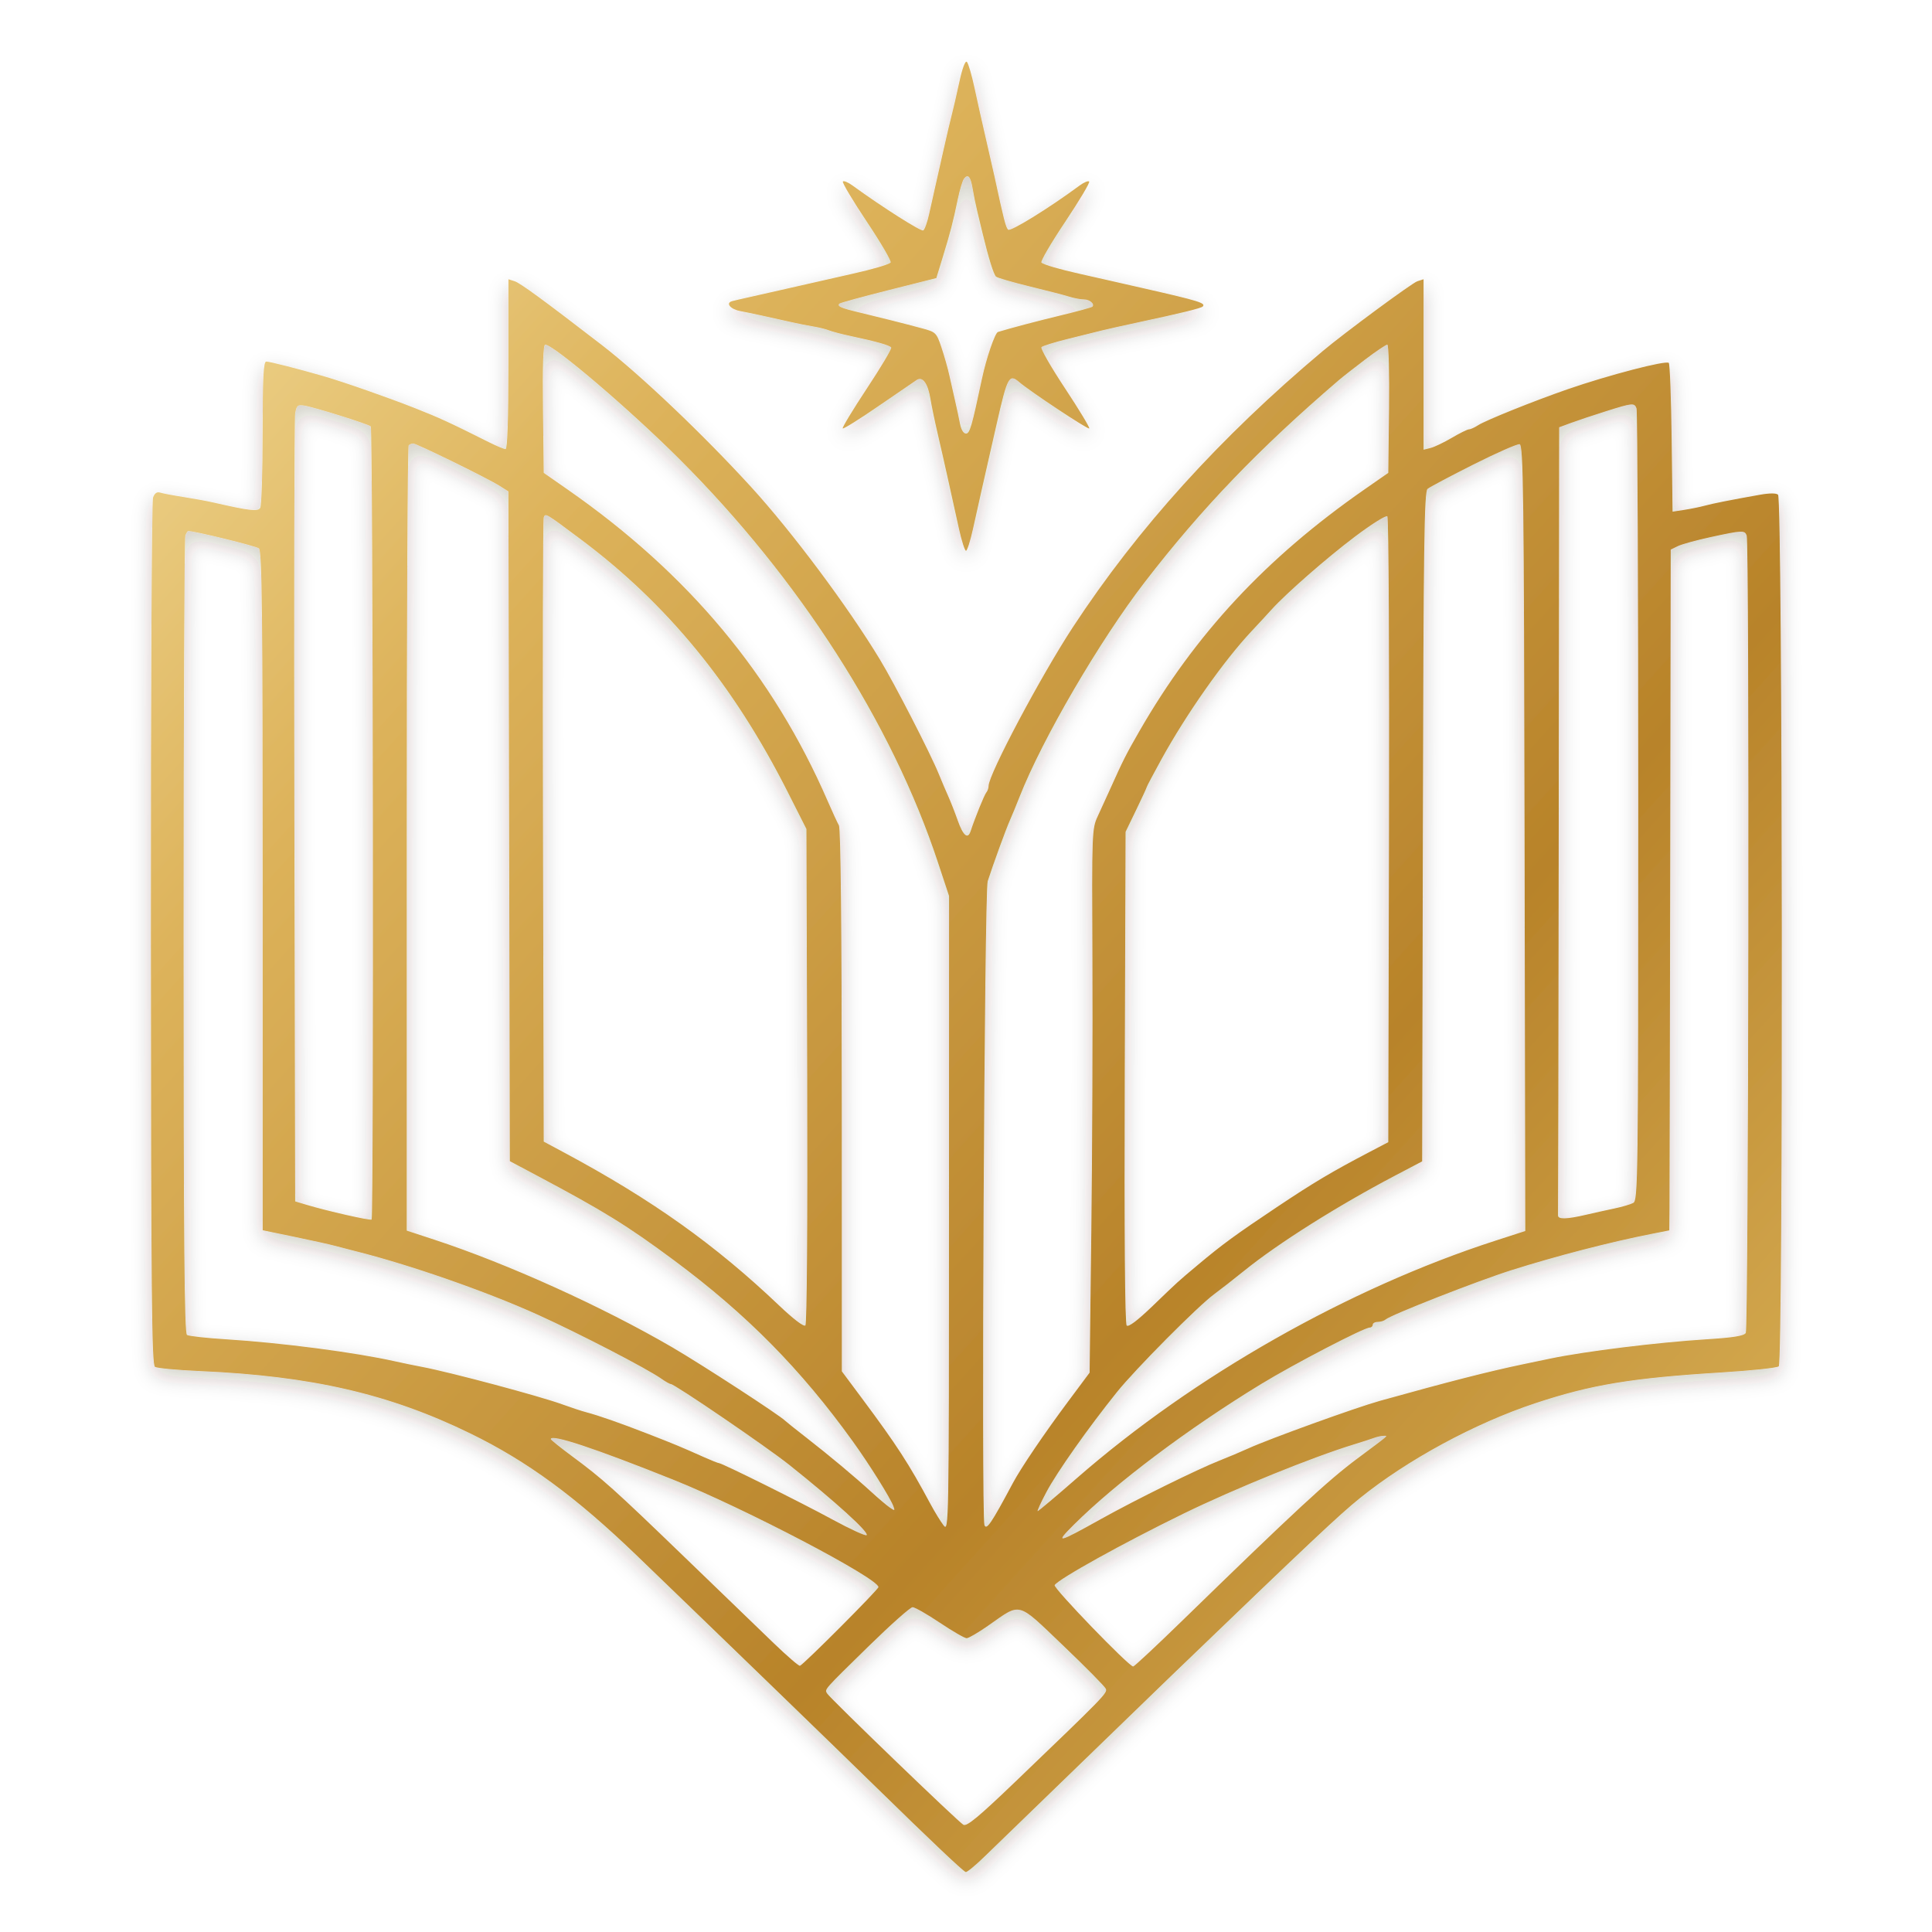
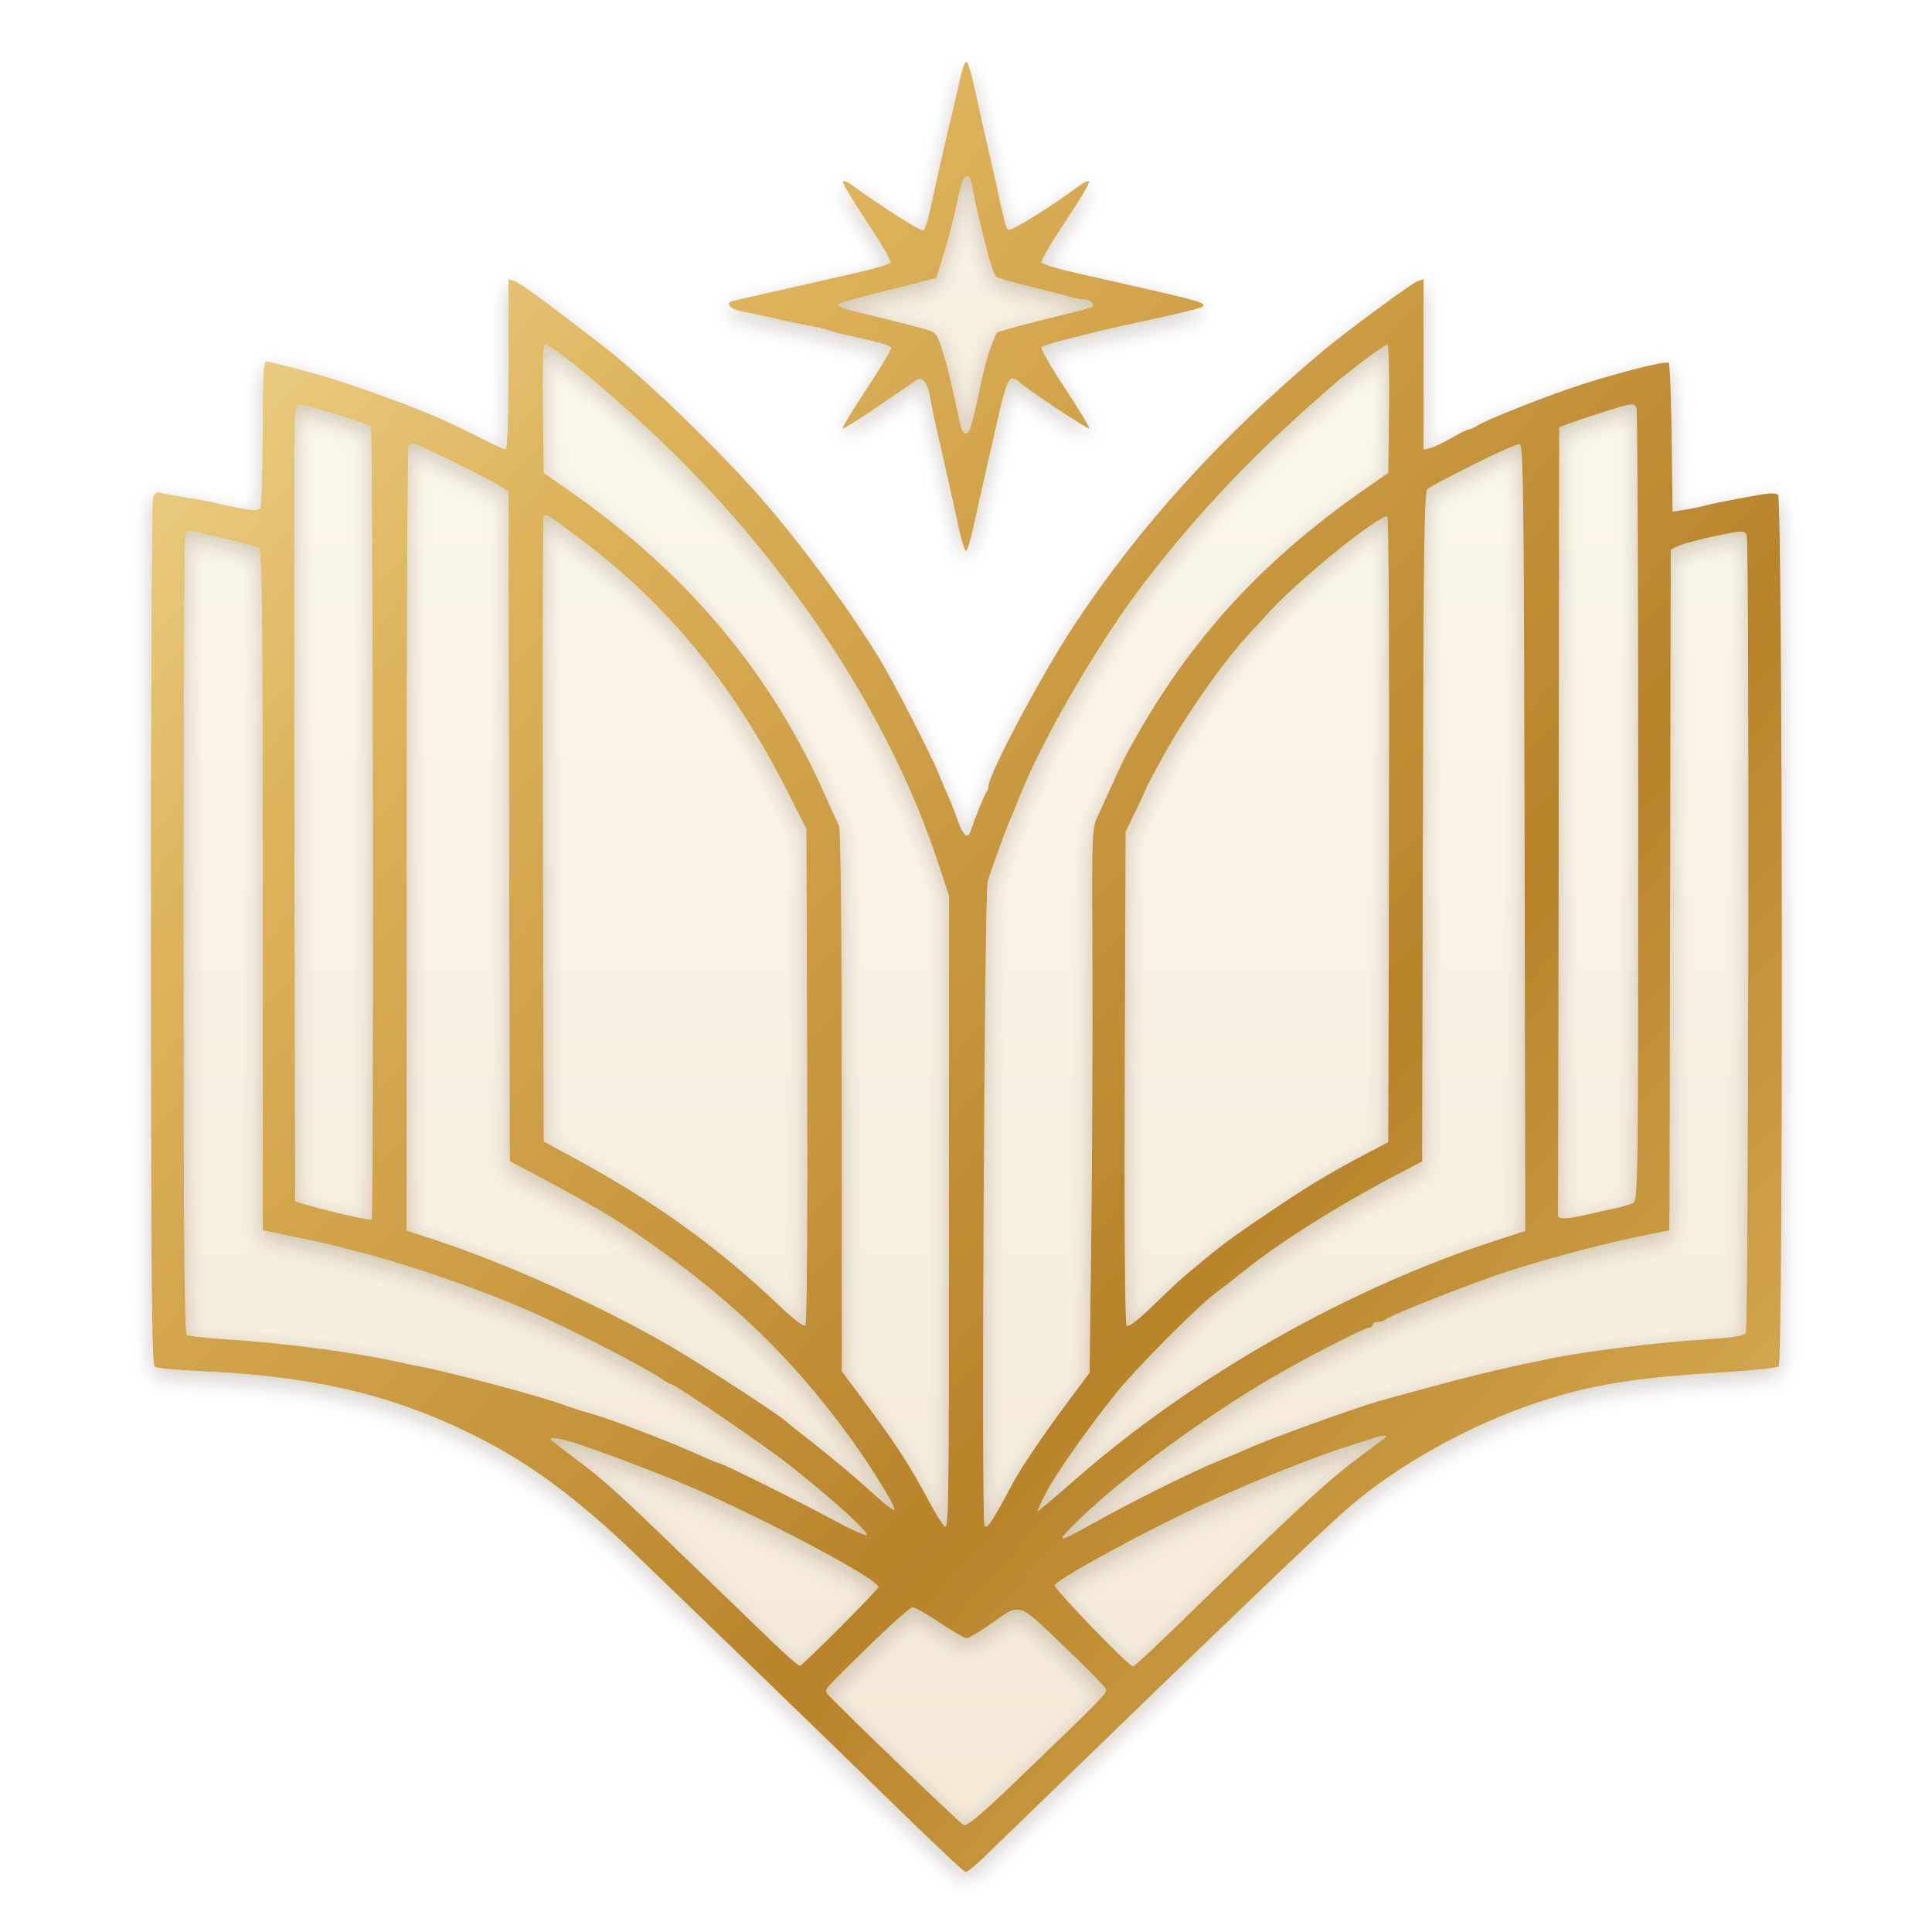
<svg xmlns="http://www.w3.org/2000/svg" viewBox="170 172 684 684" width="100%" height="100%">
  <defs>
    <linearGradient id="nexusGold" x1="0%" y1="0%" x2="100%" y2="100%">
      <stop offset="0%" stop-color="#f5e09f" />
      <stop offset="25%" stop-color="#ddb35b" />
      <stop offset="65%" stop-color="#b8832a" />
      <stop offset="100%" stop-color="#e3be64" />
    </linearGradient>
+     <linearGradient id="nexusParchment" x1="0%" y1="0%" x2="0%" y2="100%">
+       <stop offset="0%" stop-color="#fcf8ed" />
+       <stop offset="100%" stop-color="#f3e9d7" />
+     </linearGradient>
    <filter id="nexusShadow" x="-10%" y="-10%" width="120%" height="120%">
      <feDropShadow dx="0" dy="2.5" stdDeviation="3.5" flood-color="#3a250a" flood-opacity="0.22" />
    </filter>
  </defs>
+   <path d="M 509.594 201.241 C 508.611 205.783, 507.442 210.850, 506.997 212.500 C 506.551 214.150, 505.230 219.775, 504.061 225 C 502.891 230.225, 501.522 236.300, 501.018 238.500 C 500.514 240.700, 499.584 244.864, 498.950 247.753 C 498.317 250.642, 497.381 253.264, 496.870 253.580 C 496.096 254.059, 482.326 245.312, 471.762 237.632 C 470.257 236.538, 468.748 235.919, 468.409 236.258 C 468.070 236.596, 471.913 243.044, 476.948 250.585 C 481.983 258.127, 485.742 264.602, 485.302 264.975 C 484.409 265.729, 478.950 267.325, 471.750 268.937 C 464.262 270.613, 459.173 271.768, 449.500 273.987 C 444.550 275.122, 438.250 276.546, 435.500 277.152 C 432.750 277.757, 429.900 278.420, 429.167 278.626 C 426.774 279.299, 428.584 281.478, 432.082 282.136 C 435.395 282.760, 442.272 284.243, 450.500 286.109 C 452.700 286.607, 456.075 287.273, 458 287.588 C 459.925 287.902, 462.400 288.518, 463.500 288.957 C 464.600 289.396, 467.975 290.282, 471 290.926 C 480.350 292.918, 485.032 294.242, 485.522 295.035 C 485.780 295.453, 481.914 301.961, 476.929 309.498 C 471.945 317.034, 468.083 323.417, 468.348 323.681 C 468.613 323.946, 474.273 320.413, 480.927 315.831 C 487.580 311.249, 493.720 307.050, 494.571 306.500 C 496.661 305.148, 498.551 307.786, 499.423 313.271 C 499.793 315.597, 500.937 321.100, 501.965 325.500 C 502.994 329.900, 504.726 337.550, 505.815 342.500 C 506.903 347.450, 508.568 354.988, 509.514 359.250 C 510.460 363.512, 511.579 367, 512 367 C 512.421 367, 513.536 363.512, 514.477 359.250 C 516.539 349.912, 518.470 341.318, 520.544 332.250 C 521.393 328.538, 522.496 323.700, 522.995 321.500 C 526.630 305.472, 527.304 304.238, 530.787 307.227 C 534.670 310.559, 555.182 324.151, 555.639 323.694 C 555.911 323.423, 552.037 317.007, 547.030 309.436 C 542.024 301.866, 538.281 295.321, 538.714 294.892 C 539.146 294.463, 543.325 293.163, 548 292.003 C 552.675 290.843, 558.075 289.500, 560 289.018 C 561.925 288.537, 568 287.180, 573.500 286.003 C 588.079 282.883, 595.196 281.138, 595.800 280.533 C 597.024 279.309, 594.530 278.537, 575 274.095 C 569.775 272.907, 563.587 271.499, 561.250 270.967 C 558.913 270.435, 554.862 269.522, 552.250 268.937 C 545.069 267.330, 539.592 265.730, 538.704 264.980 C 538.267 264.611, 542.033 258.143, 547.074 250.607 C 552.114 243.071, 555.954 236.621, 555.607 236.274 C 555.260 235.926, 553.718 236.571, 552.182 237.707 C 541.376 245.696, 527.726 254.126, 526.913 253.313 C 526.076 252.476, 525.400 249.834, 522.096 234.500 C 521.622 232.300, 520.237 226.225, 519.019 221 C 517.800 215.775, 516.004 207.755, 515.028 203.177 C 514.052 198.599, 512.832 194.432, 512.318 193.918 C 511.736 193.336, 510.704 196.110, 509.594 201.241 " fill="url(#nexusParchment)" />
+   <path d="M 350 300.933 C 350 320.409, 349.646 331, 348.995 331 C 348.442 331, 345.855 329.930, 343.245 328.623 C 329.049 321.512, 325.693 319.966, 317 316.531 C 307.341 312.715, 291.749 307.258, 284.500 305.157 C 275.731 302.615, 265.471 300, 264.270 300 C 263.277 300, 262.997 305.512, 262.985 325.250 C 262.976 339.137, 262.591 351.097, 262.128 351.827 C 261.278 353.168, 258.292 352.820, 245.500 349.892 C 243.300 349.388, 238.575 348.522, 235 347.966 C 231.425 347.411, 227.713 346.711, 226.751 346.411 C 225.544 346.035, 224.746 346.584, 224.176 348.183 C 223.723 349.457, 223.385 419.029, 223.426 502.786 C 223.488 630.775, 223.719 655.208, 224.873 655.922 C 225.629 656.389, 232.829 657.059, 240.873 657.411 C 280.302 659.138, 307.862 665.501, 336.536 679.496 C 356.732 689.354, 373.887 701.941, 395.500 722.761 C 426.064 752.204, 465.957 790.824, 480.500 805.049 C 499.581 823.712, 510.869 834.399, 511.899 834.775 C 512.313 834.927, 515.321 832.452, 518.584 829.275 C 524.795 823.229, 579.053 770.697, 584.454 765.500 C 634.416 717.431, 643.919 708.482, 651.500 702.359 C 668.284 688.804, 692.162 675.881, 713.500 668.804 C 733.386 662.207, 747.618 659.854, 779.500 657.889 C 789.950 657.245, 799.061 656.277, 799.748 655.739 C 801.353 654.478, 801.108 348.679, 799.500 347.147 C 798.866 346.544, 796.485 346.553, 793 347.173 C 782.449 349.050, 776.479 350.235, 773.500 351.045 C 771.850 351.493, 768.621 352.150, 766.325 352.505 L 762.151 353.150 761.825 327.157 C 761.646 312.861, 761.192 300.857, 760.817 300.482 C 759.827 299.495, 739.517 304.781, 725 309.805 C 713.126 313.914, 695.929 320.826, 693.285 322.553 C 692.067 323.349, 690.624 324, 690.079 324 C 689.534 324, 686.809 325.344, 684.024 326.986 C 681.238 328.628, 677.843 330.252, 676.480 330.594 L 674 331.217 674 301.041 L 674 270.865 671.813 271.559 C 669.938 272.155, 645.979 289.836, 638.249 296.329 C 601.982 326.793, 572.779 359.065, 549.863 394 C 538.569 411.217, 520 446.180, 520 450.226 C 520 450.982, 519.640 452.028, 519.200 452.550 C 518.488 453.395, 515.240 461.399, 513.606 466.333 C 512.636 469.262, 510.963 467.829, 509.067 462.447 C 508.100 459.699, 506.606 455.887, 505.749 453.976 C 504.891 452.064, 503.366 448.475, 502.360 446 C 499.384 438.681, 486.761 414.132, 481.534 405.500 C 470.163 386.718, 450.513 360.393, 435.972 344.459 C 419.004 325.866, 396.705 304.665, 383 294.095 C 362.556 278.327, 354.167 272.188, 352.224 271.571 L 350 270.865 350 300.933 " fill="url(#nexusParchment)" />
  <path d="M 509.594 201.241 C 508.611 205.783, 507.442 210.850, 506.997 212.500 C 506.551 214.150, 505.230 219.775, 504.061 225 C 502.891 230.225, 501.522 236.300, 501.018 238.500 C 500.514 240.700, 499.584 244.864, 498.950 247.753 C 498.317 250.642, 497.381 253.264, 496.870 253.580 C 496.096 254.059, 482.326 245.312, 471.762 237.632 C 470.257 236.538, 468.748 235.919, 468.409 236.258 C 468.070 236.596, 471.913 243.044, 476.948 250.585 C 481.983 258.127, 485.742 264.602, 485.302 264.975 C 484.409 265.729, 478.950 267.325, 471.750 268.937 C 464.262 270.613, 459.173 271.768, 449.500 273.987 C 444.550 275.122, 438.250 276.546, 435.500 277.152 C 432.750 277.757, 429.900 278.420, 429.167 278.626 C 426.774 279.299, 428.584 281.478, 432.082 282.136 C 435.395 282.760, 442.272 284.243, 450.500 286.109 C 452.700 286.607, 456.075 287.273, 458 287.588 C 459.925 287.902, 462.400 288.518, 463.500 288.957 C 464.600 289.396, 467.975 290.282, 471 290.926 C 480.350 292.918, 485.032 294.242, 485.522 295.035 C 485.780 295.453, 481.914 301.961, 476.929 309.498 C 471.945 317.034, 468.083 323.417, 468.348 323.681 C 468.613 323.946, 474.273 320.413, 480.927 315.831 C 487.580 311.249, 493.720 307.050, 494.571 306.500 C 496.661 305.148, 498.551 307.786, 499.423 313.271 C 499.793 315.597, 500.937 321.100, 501.965 325.500 C 502.994 329.900, 504.726 337.550, 505.815 342.500 C 506.903 347.450, 508.568 354.988, 509.514 359.250 C 510.460 363.512, 511.579 367, 512 367 C 512.421 367, 513.536 363.512, 514.477 359.250 C 516.539 349.912, 518.470 341.318, 520.544 332.250 C 521.393 328.538, 522.496 323.700, 522.995 321.500 C 526.630 305.472, 527.304 304.238, 530.787 307.227 C 534.670 310.559, 555.182 324.151, 555.639 323.694 C 555.911 323.423, 552.037 317.007, 547.030 309.436 C 542.024 301.866, 538.281 295.321, 538.714 294.892 C 539.146 294.463, 543.325 293.163, 548 292.003 C 552.675 290.843, 558.075 289.500, 560 289.018 C 561.925 288.537, 568 287.180, 573.500 286.003 C 588.079 282.883, 595.196 281.138, 595.800 280.533 C 597.024 279.309, 594.530 278.537, 575 274.095 C 569.775 272.907, 563.587 271.499, 561.250 270.967 C 558.913 270.435, 554.862 269.522, 552.250 268.937 C 545.069 267.330, 539.592 265.730, 538.704 264.980 C 538.267 264.611, 542.033 258.143, 547.074 250.607 C 552.114 243.071, 555.954 236.621, 555.607 236.274 C 555.260 235.926, 553.718 236.571, 552.182 237.707 C 541.376 245.696, 527.726 254.126, 526.913 253.313 C 526.076 252.476, 525.400 249.834, 522.096 234.500 C 521.622 232.300, 520.237 226.225, 519.019 221 C 517.800 215.775, 516.004 207.755, 515.028 203.177 C 514.052 198.599, 512.832 194.432, 512.318 193.918 C 511.736 193.336, 510.704 196.110, 509.594 201.241 M 511.281 235.261 C 510.761 235.942, 509.777 239.200, 509.093 242.500 C 507.422 250.573, 506.493 254.159, 503.791 262.976 L 501.500 270.452 484.597 274.712 C 475.301 277.055, 467.463 279.204, 467.180 279.486 C 466.255 280.412, 467.645 281.045, 473.866 282.533 C 481.592 284.381, 490.056 286.521, 496.500 288.255 C 501.335 289.557, 501.560 289.781, 503.325 295.051 C 504.329 298.048, 505.566 302.413, 506.075 304.750 C 506.584 307.087, 507.498 311.137, 508.108 313.750 C 508.717 316.363, 509.512 320.075, 509.875 322 C 510.269 324.093, 511.118 325.500, 511.988 325.500 C 513.340 325.500, 514.032 323.126, 517.669 306 C 519.199 298.793, 522.262 289.848, 523.308 289.529 C 527.905 288.125, 537.039 285.716, 545.887 283.574 C 551.600 282.191, 556.483 280.851, 556.737 280.596 C 557.690 279.644, 555.806 278, 553.762 278 C 552.596 278, 550.260 277.565, 548.571 277.033 C 546.882 276.501, 540.550 274.862, 534.500 273.390 C 528.450 271.919, 523.105 270.361, 522.622 269.930 C 521.797 269.192, 519.968 263.305, 517.904 254.750 C 517.407 252.688, 516.541 249.088, 515.979 246.750 C 515.418 244.412, 514.682 240.802, 514.344 238.726 C 513.658 234.508, 512.691 233.414, 511.281 235.261 M 350 300.933 C 350 320.409, 349.646 331, 348.995 331 C 348.442 331, 345.855 329.930, 343.245 328.623 C 329.049 321.512, 325.693 319.966, 317 316.531 C 307.341 312.715, 291.749 307.258, 284.500 305.157 C 275.731 302.615, 265.471 300, 264.270 300 C 263.277 300, 262.997 305.512, 262.985 325.250 C 262.976 339.137, 262.591 351.097, 262.128 351.827 C 261.278 353.168, 258.292 352.820, 245.500 349.892 C 243.300 349.388, 238.575 348.522, 235 347.966 C 231.425 347.411, 227.713 346.711, 226.751 346.411 C 225.544 346.035, 224.746 346.584, 224.176 348.183 C 223.723 349.457, 223.385 419.029, 223.426 502.786 C 223.488 630.775, 223.719 655.208, 224.873 655.922 C 225.629 656.389, 232.829 657.059, 240.873 657.411 C 280.302 659.138, 307.862 665.501, 336.536 679.496 C 356.732 689.354, 373.887 701.941, 395.500 722.761 C 426.064 752.204, 465.957 790.824, 480.500 805.049 C 499.581 823.712, 510.869 834.399, 511.899 834.775 C 512.313 834.927, 515.321 832.452, 518.584 829.275 C 524.795 823.229, 579.053 770.697, 584.454 765.500 C 634.416 717.431, 643.919 708.482, 651.500 702.359 C 668.284 688.804, 692.162 675.881, 713.500 668.804 C 733.386 662.207, 747.618 659.854, 779.500 657.889 C 789.950 657.245, 799.061 656.277, 799.748 655.739 C 801.353 654.478, 801.108 348.679, 799.500 347.147 C 798.866 346.544, 796.485 346.553, 793 347.173 C 782.449 349.050, 776.479 350.235, 773.500 351.045 C 771.850 351.493, 768.621 352.150, 766.325 352.505 L 762.151 353.150 761.825 327.157 C 761.646 312.861, 761.192 300.857, 760.817 300.482 C 759.827 299.495, 739.517 304.781, 725 309.805 C 713.126 313.914, 695.929 320.826, 693.285 322.553 C 692.067 323.349, 690.624 324, 690.079 324 C 689.534 324, 686.809 325.344, 684.024 326.986 C 681.238 328.628, 677.843 330.252, 676.480 330.594 L 674 331.217 674 301.041 L 674 270.865 671.813 271.559 C 669.938 272.155, 645.979 289.836, 638.249 296.329 C 601.982 326.793, 572.779 359.065, 549.863 394 C 538.569 411.217, 520 446.180, 520 450.226 C 520 450.982, 519.640 452.028, 519.200 452.550 C 518.488 453.395, 515.240 461.399, 513.606 466.333 C 512.636 469.262, 510.963 467.829, 509.067 462.447 C 508.100 459.699, 506.606 455.887, 505.749 453.976 C 504.891 452.064, 503.366 448.475, 502.360 446 C 499.384 438.681, 486.761 414.132, 481.534 405.500 C 470.163 386.718, 450.513 360.393, 435.972 344.459 C 419.004 325.866, 396.705 304.665, 383 294.095 C 362.556 278.327, 354.167 272.188, 352.224 271.571 L 350 270.865 350 300.933 M 362.231 316.706 L 362.500 339.412 371 345.335 C 413.697 375.090, 443.616 410.921, 462.990 455.500 C 464.663 459.350, 466.474 463.281, 467.016 464.236 C 467.642 465.341, 468.008 500.802, 468.021 561.736 L 468.042 657.500 475.117 667 C 487.546 683.687, 491.714 690.116, 499.449 704.520 C 500.932 707.281, 503.002 710.656, 504.050 712.020 C 505.927 714.463, 505.956 712.839, 505.978 601.858 L 506 489.216 502.041 477.247 C 485.758 428.012, 452.969 376.875, 410.513 334.500 C 392.895 316.915, 366.017 294, 363.010 294 C 362.303 294, 362.050 301.379, 362.231 316.706 M 653.399 299.219 C 649.605 302.090, 645.375 305.403, 644 306.583 C 615.697 330.860, 595.528 351.845, 575.341 378.020 C 559.387 398.706, 539.010 433.638, 530.982 454.062 C 529.806 457.053, 528.244 460.850, 527.510 462.500 C 526.109 465.650, 521.597 478.037, 519.679 484 C 518.514 487.620, 517.394 708.967, 518.525 711.923 C 519.265 713.854, 520.945 711.372, 528.628 696.998 C 531.494 691.636, 539.644 679.607, 548.116 668.234 L 555.763 657.968 556.370 607.734 C 556.704 580.105, 556.877 536.800, 556.755 511.500 C 556.540 466.683, 556.588 465.384, 558.626 461 C 559.777 458.525, 561.729 454.250, 562.965 451.500 C 567.668 441.031, 568.557 439.270, 573.305 431 C 593.086 396.551, 618.232 369.519, 653 345.326 L 661.500 339.412 661.769 316.706 C 661.917 304.218, 661.646 294, 661.168 294 C 660.690 294, 657.194 296.349, 653.399 299.219 M 274.498 318.322 C 274.187 320.070, 274.061 383.563, 274.217 459.417 L 274.500 597.333 278.500 598.536 C 285.818 600.736, 301.126 604.208, 301.566 603.767 C 302.353 602.980, 302.060 323.658, 301.271 322.959 C 300.313 322.109, 281.486 316.206, 277.782 315.593 C 275.383 315.197, 274.997 315.517, 274.498 318.322 M 738.500 317.615 C 734.100 319.001, 728.587 320.841, 726.250 321.704 L 722 323.272 721.850 462.136 C 721.768 538.511, 721.655 601.563, 721.600 602.250 C 721.480 603.746, 724.624 603.690, 731.500 602.075 C 734.250 601.429, 738.740 600.434, 741.478 599.863 C 744.215 599.293, 747.253 598.400, 748.228 597.878 C 749.911 596.977, 750 589.937, 750 457.547 C 750 380.886, 749.727 317.452, 749.393 316.582 C 748.613 314.549, 748.062 314.602, 738.500 317.615 M 314.667 329.667 C 314.300 330.033, 314 392.736, 314 469.006 L 314 607.679 323.750 610.882 C 349.776 619.432, 383.197 634.551, 408 648.995 C 418.436 655.072, 446.292 673.193, 448 675.014 C 448.275 675.308, 451.650 677.998, 455.500 680.993 C 463.663 687.344, 472.689 694.890, 478.696 700.386 C 481.031 702.523, 483.849 704.907, 484.958 705.683 C 486.776 706.957, 486.909 706.919, 486.313 705.297 C 485.226 702.338, 477.870 690.574, 472 682.407 C 453.554 656.744, 434.294 637.240, 408.500 618.102 C 392.014 605.871, 383.709 600.741, 360 588.144 L 350.500 583.097 350.246 464.531 L 349.992 345.966 346.746 343.923 C 342.482 341.239, 317.492 329, 316.277 329 C 315.758 329, 315.033 329.300, 314.667 329.667 M 691.647 336.455 C 683.478 340.564, 676.167 344.446, 675.401 345.082 C 674.228 346.056, 673.968 364.898, 673.754 464.705 L 673.500 583.172 664 588.163 C 643.600 598.880, 622.640 612.091, 610.522 621.869 C 606.685 624.966, 601.898 628.704, 599.885 630.175 C 594.191 634.336, 571.999 656.679, 565.420 664.873 C 555.234 677.560, 544.184 693.226, 540.465 700.250 C 538.499 703.962, 537.111 707, 537.379 707 C 537.648 707, 543.924 701.712, 551.328 695.250 C 592.692 659.142, 647.426 628.080, 699.253 611.301 L 710.007 607.820 709.753 468.673 C 709.530 345.909, 709.323 329.495, 708 329.256 C 707.175 329.107, 699.816 332.346, 691.647 336.455 M 362.485 355.187 C 362.210 355.909, 362.101 405.925, 362.242 466.332 L 362.500 576.165 370 580.190 C 400.937 596.797, 423.166 612.626, 445.864 634.216 C 450.904 639.009, 454.591 641.809, 455.141 641.259 C 455.681 640.719, 455.940 604.672, 455.777 552.923 L 455.500 465.500 448.931 452.500 C 429.700 414.441, 406.269 385.840, 375.467 362.827 C 363.077 353.570, 363.097 353.582, 362.485 355.187 M 649.777 361.930 C 639.742 369.485, 625.298 382.120, 620.129 387.865 C 618.826 389.314, 615.649 392.750, 613.069 395.500 C 603.214 406.008, 590.019 424.772, 581.159 440.879 C 578.322 446.037, 576 450.422, 576 450.624 C 576 450.826, 574.313 454.481, 572.250 458.746 L 568.500 466.500 568.206 553.406 C 568.018 609.008, 568.264 640.664, 568.888 641.288 C 569.523 641.923, 572.727 639.510, 578.054 634.382 C 587.379 625.406, 586.692 626.030, 594.050 619.850 C 602.654 612.622, 607.453 609.111, 622.038 599.373 C 635.195 590.589, 641.531 586.822, 655 579.773 L 661.500 576.371 661.754 465.990 C 661.894 405.280, 661.638 355.238, 661.185 354.785 C 660.732 354.332, 655.598 357.547, 649.777 361.930 M 235.607 361.582 C 235.273 362.452, 235 426.325, 235 503.523 C 235 611.778, 235.275 644.052, 236.203 644.625 C 236.864 645.034, 243.051 645.722, 249.953 646.154 C 269.697 647.389, 295.876 650.806, 310 653.991 C 312.475 654.549, 316.750 655.429, 319.500 655.948 C 329.332 657.801, 361.151 666.300, 369 669.169 C 372.025 670.274, 375.850 671.535, 377.500 671.971 C 382.042 673.170, 389.520 675.787, 399.500 679.671 C 408.758 683.274, 411.098 684.248, 419.239 687.884 C 421.846 689.048, 424.234 690, 424.547 690 C 425.616 690, 453.484 703.848, 464.828 710.016 C 471.059 713.404, 476.459 715.874, 476.828 715.505 C 477.783 714.550, 465.853 703.712, 449.439 690.622 C 441.507 684.296, 408.832 662, 407.494 662 C 407.117 662, 405.614 661.153, 404.154 660.117 C 399.192 656.597, 375.133 644.135, 360.500 637.505 C 342.171 629.201, 314.853 619.684, 295.500 614.861 C 293.300 614.313, 290.150 613.494, 288.500 613.042 C 286.850 612.589, 280.438 611.169, 274.250 609.886 L 263 607.553 263 487.399 C 263 388.701, 262.763 367.048, 261.671 366.142 C 260.671 365.312, 239.009 360, 236.624 360 C 236.398 360, 235.941 360.712, 235.607 361.582 M 775.500 362.180 C 770.550 363.253, 765.375 364.681, 764 365.354 L 761.500 366.577 761.318 479.038 C 761.217 540.892, 761.105 595.122, 761.068 599.550 L 761 607.600 754.750 608.832 C 740.032 611.734, 721.086 616.639, 705.122 621.681 C 693.192 625.448, 662.374 637.530, 660.550 639.154 C 660.027 639.619, 658.790 640, 657.800 640 C 656.810 640, 656 640.450, 656 641 C 656 641.550, 655.527 642, 654.948 642 C 652.928 642, 628.064 654.931, 616.407 662.044 C 590.731 677.711, 565.028 697.018, 550.252 711.735 C 543.300 718.659, 544.213 718.473, 559.804 709.784 C 572.105 702.929, 593.988 692.143, 601.919 689.026 C 604.900 687.854, 609.400 685.955, 611.919 684.805 C 619.334 681.422, 650.032 670.322, 658.500 667.962 C 683.193 661.082, 697.005 657.553, 709.250 654.993 C 711.862 654.447, 716.138 653.553, 718.750 653.008 C 731.183 650.410, 756.754 647.254, 774.336 646.147 C 783.644 645.562, 787.419 644.949, 788.071 643.920 C 789.066 642.347, 789.384 364.163, 788.393 361.582 C 787.659 359.669, 786.927 359.702, 775.500 362.180 M 656.460 681.065 C 655.382 681.468, 652.250 682.483, 649.500 683.322 C 634.840 687.792, 607.019 699.087, 589 707.885 C 567.552 718.356, 544.723 731.021, 543.381 733.193 C 542.784 734.159, 569.656 762, 571.186 762 C 571.578 762, 579.459 754.641, 588.699 745.646 C 628.417 706.984, 640.054 696.209, 650.558 688.376 C 662.358 679.576, 661.483 680.333, 659.842 680.333 C 659.060 680.333, 657.538 680.663, 656.460 681.065 M 365 681.493 C 365 681.764, 368.328 684.447, 372.395 687.454 C 383.395 695.589, 387.352 699.138, 412.500 723.420 C 425.150 735.634, 439.325 749.311, 444 753.813 C 448.675 758.314, 452.817 761.885, 453.206 761.749 C 454.534 761.281, 481 734.754, 481 733.891 C 481 730.803, 433.575 705.966, 408.500 695.921 C 380.530 684.717, 365 679.566, 365 681.493 M 477.606 754.750 C 461.500 770.507, 461.907 770.046, 462.815 771.528 C 463.925 773.341, 509.351 817.114, 511.089 818.046 C 512.314 818.703, 516.538 815.194, 529.562 802.699 C 560.843 772.689, 562.093 771.406, 561.525 769.929 C 561.223 769.143, 554.441 762.264, 546.454 754.643 C 529.791 738.743, 531.721 739.251, 519.758 747.607 C 516.316 750.011, 512.926 751.983, 512.224 751.989 C 511.522 751.995, 507.251 749.525, 502.733 746.500 C 498.215 743.475, 493.875 741, 493.089 741 C 492.303 741, 485.336 747.188, 477.606 754.750" fill="url(#nexusGold)" filter="url(#nexusShadow)" fill-rule="evenodd" />
</svg>
